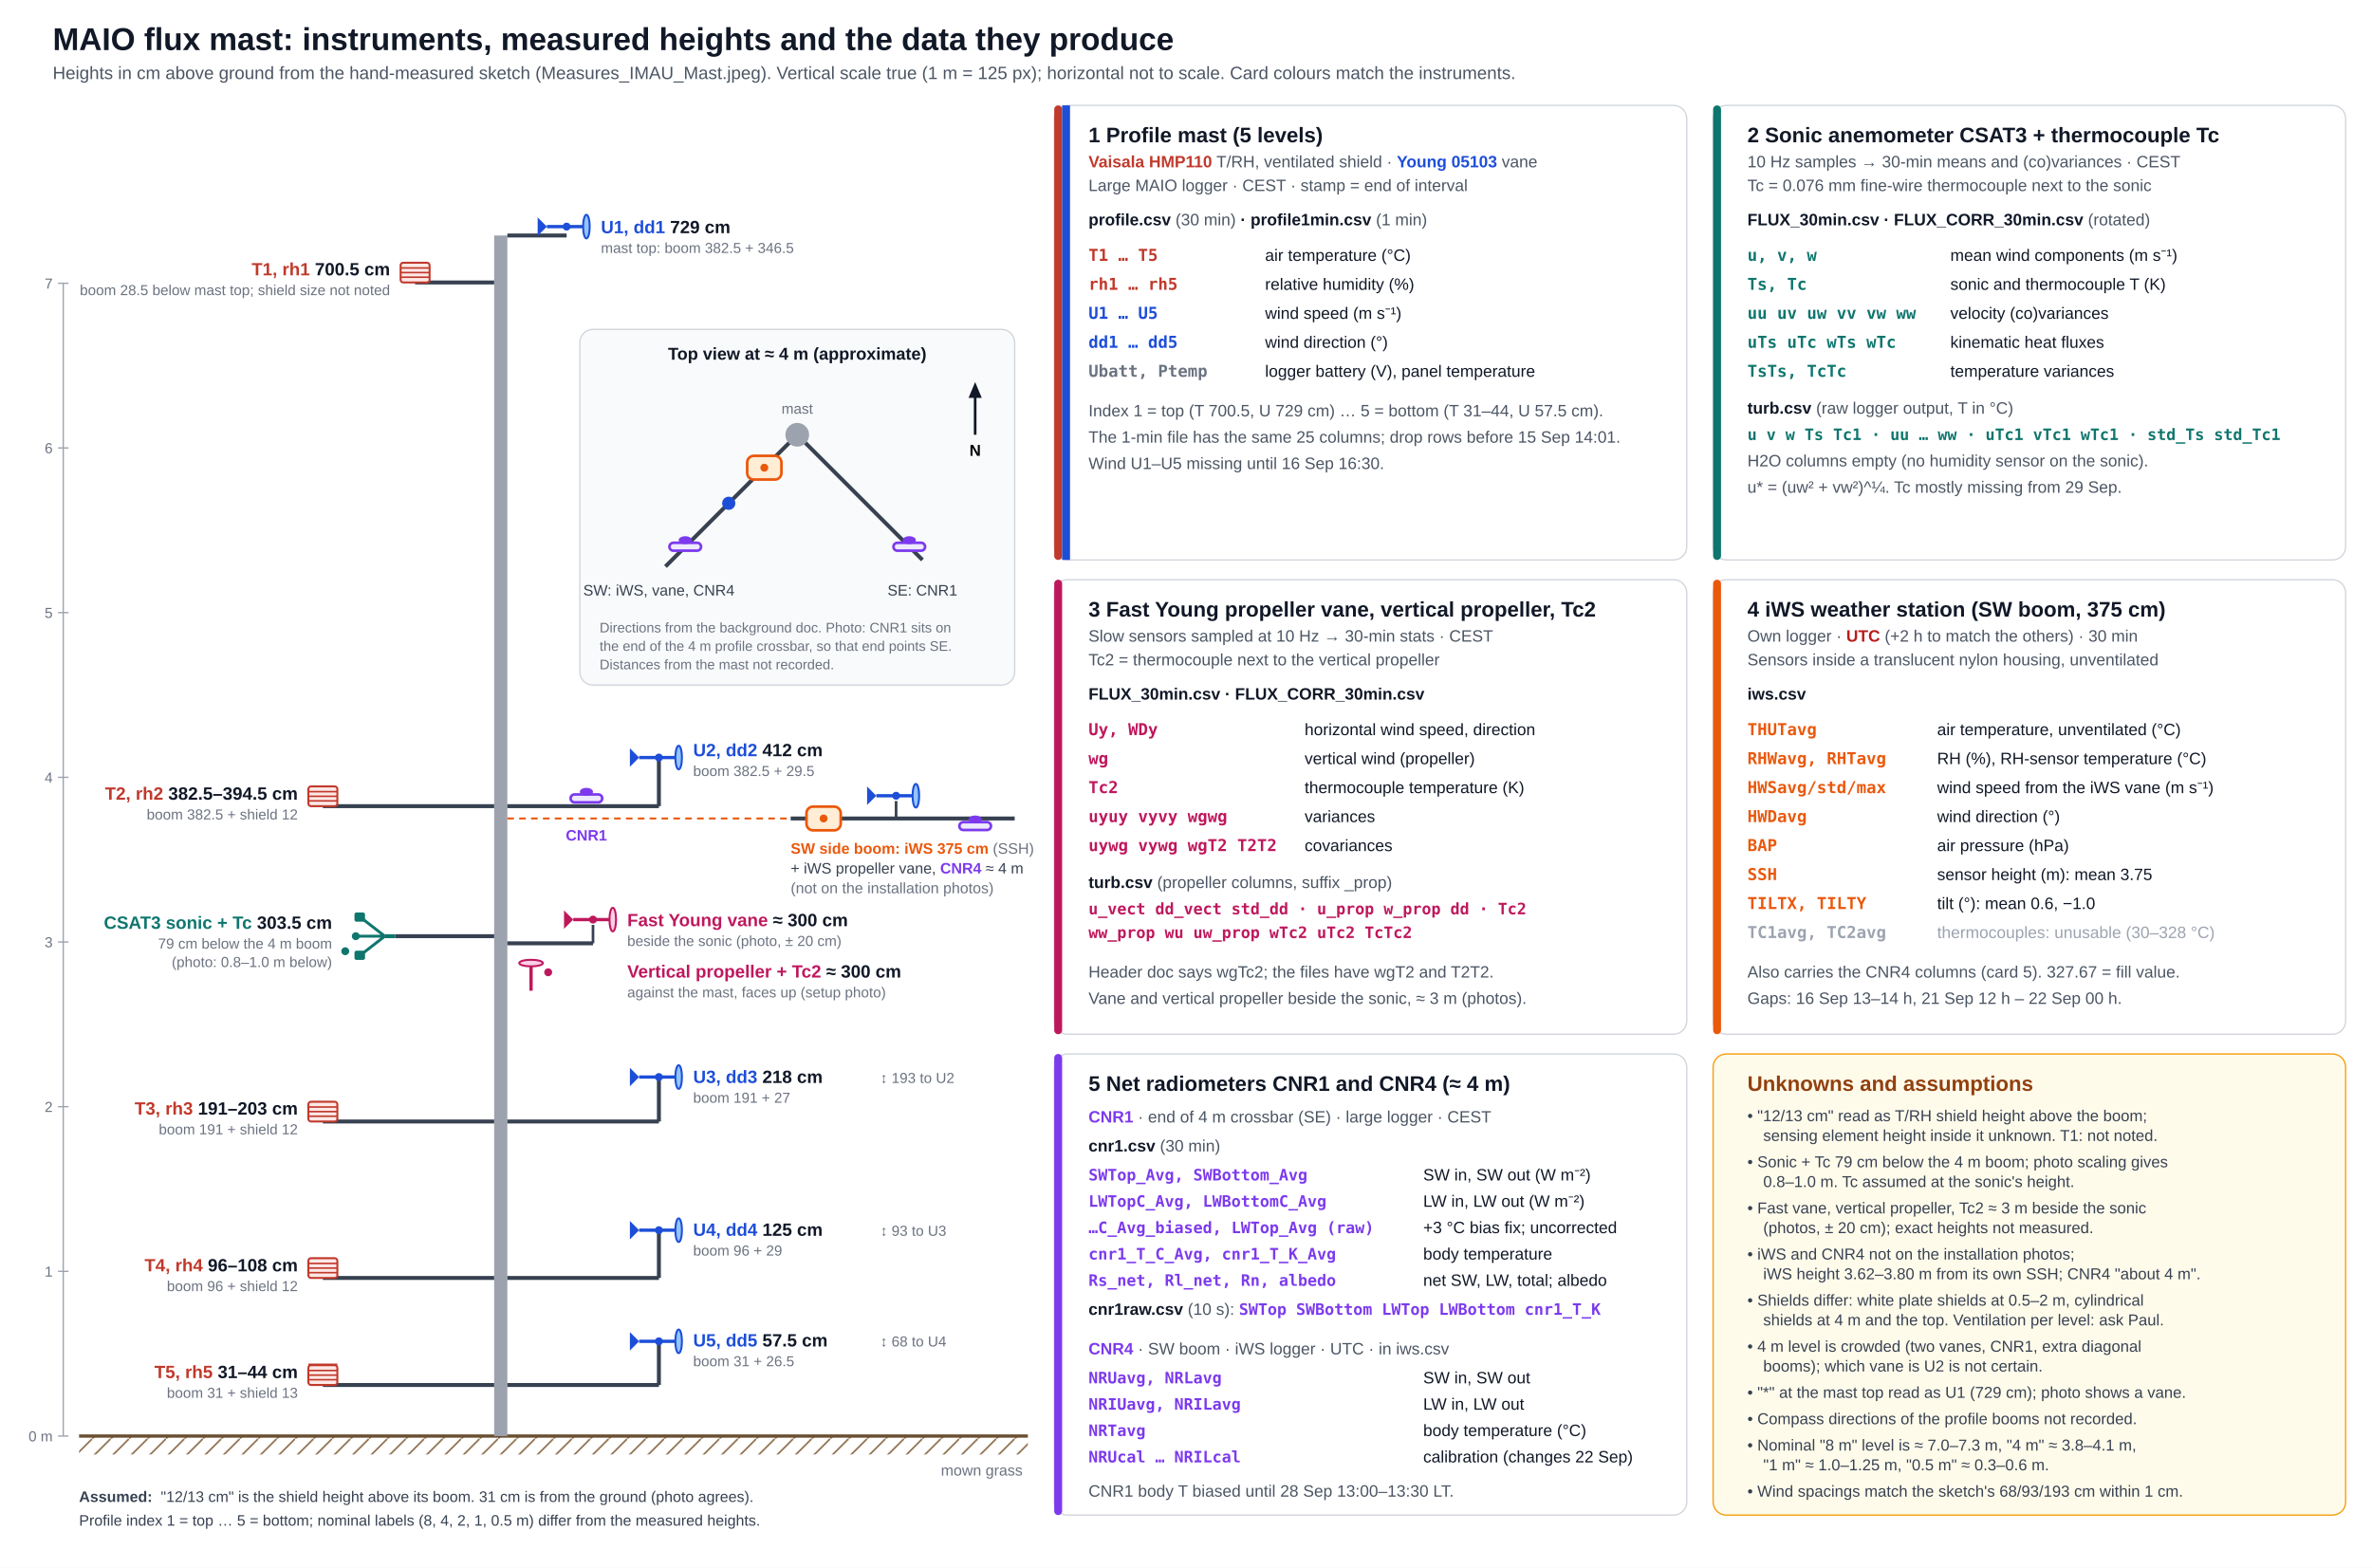
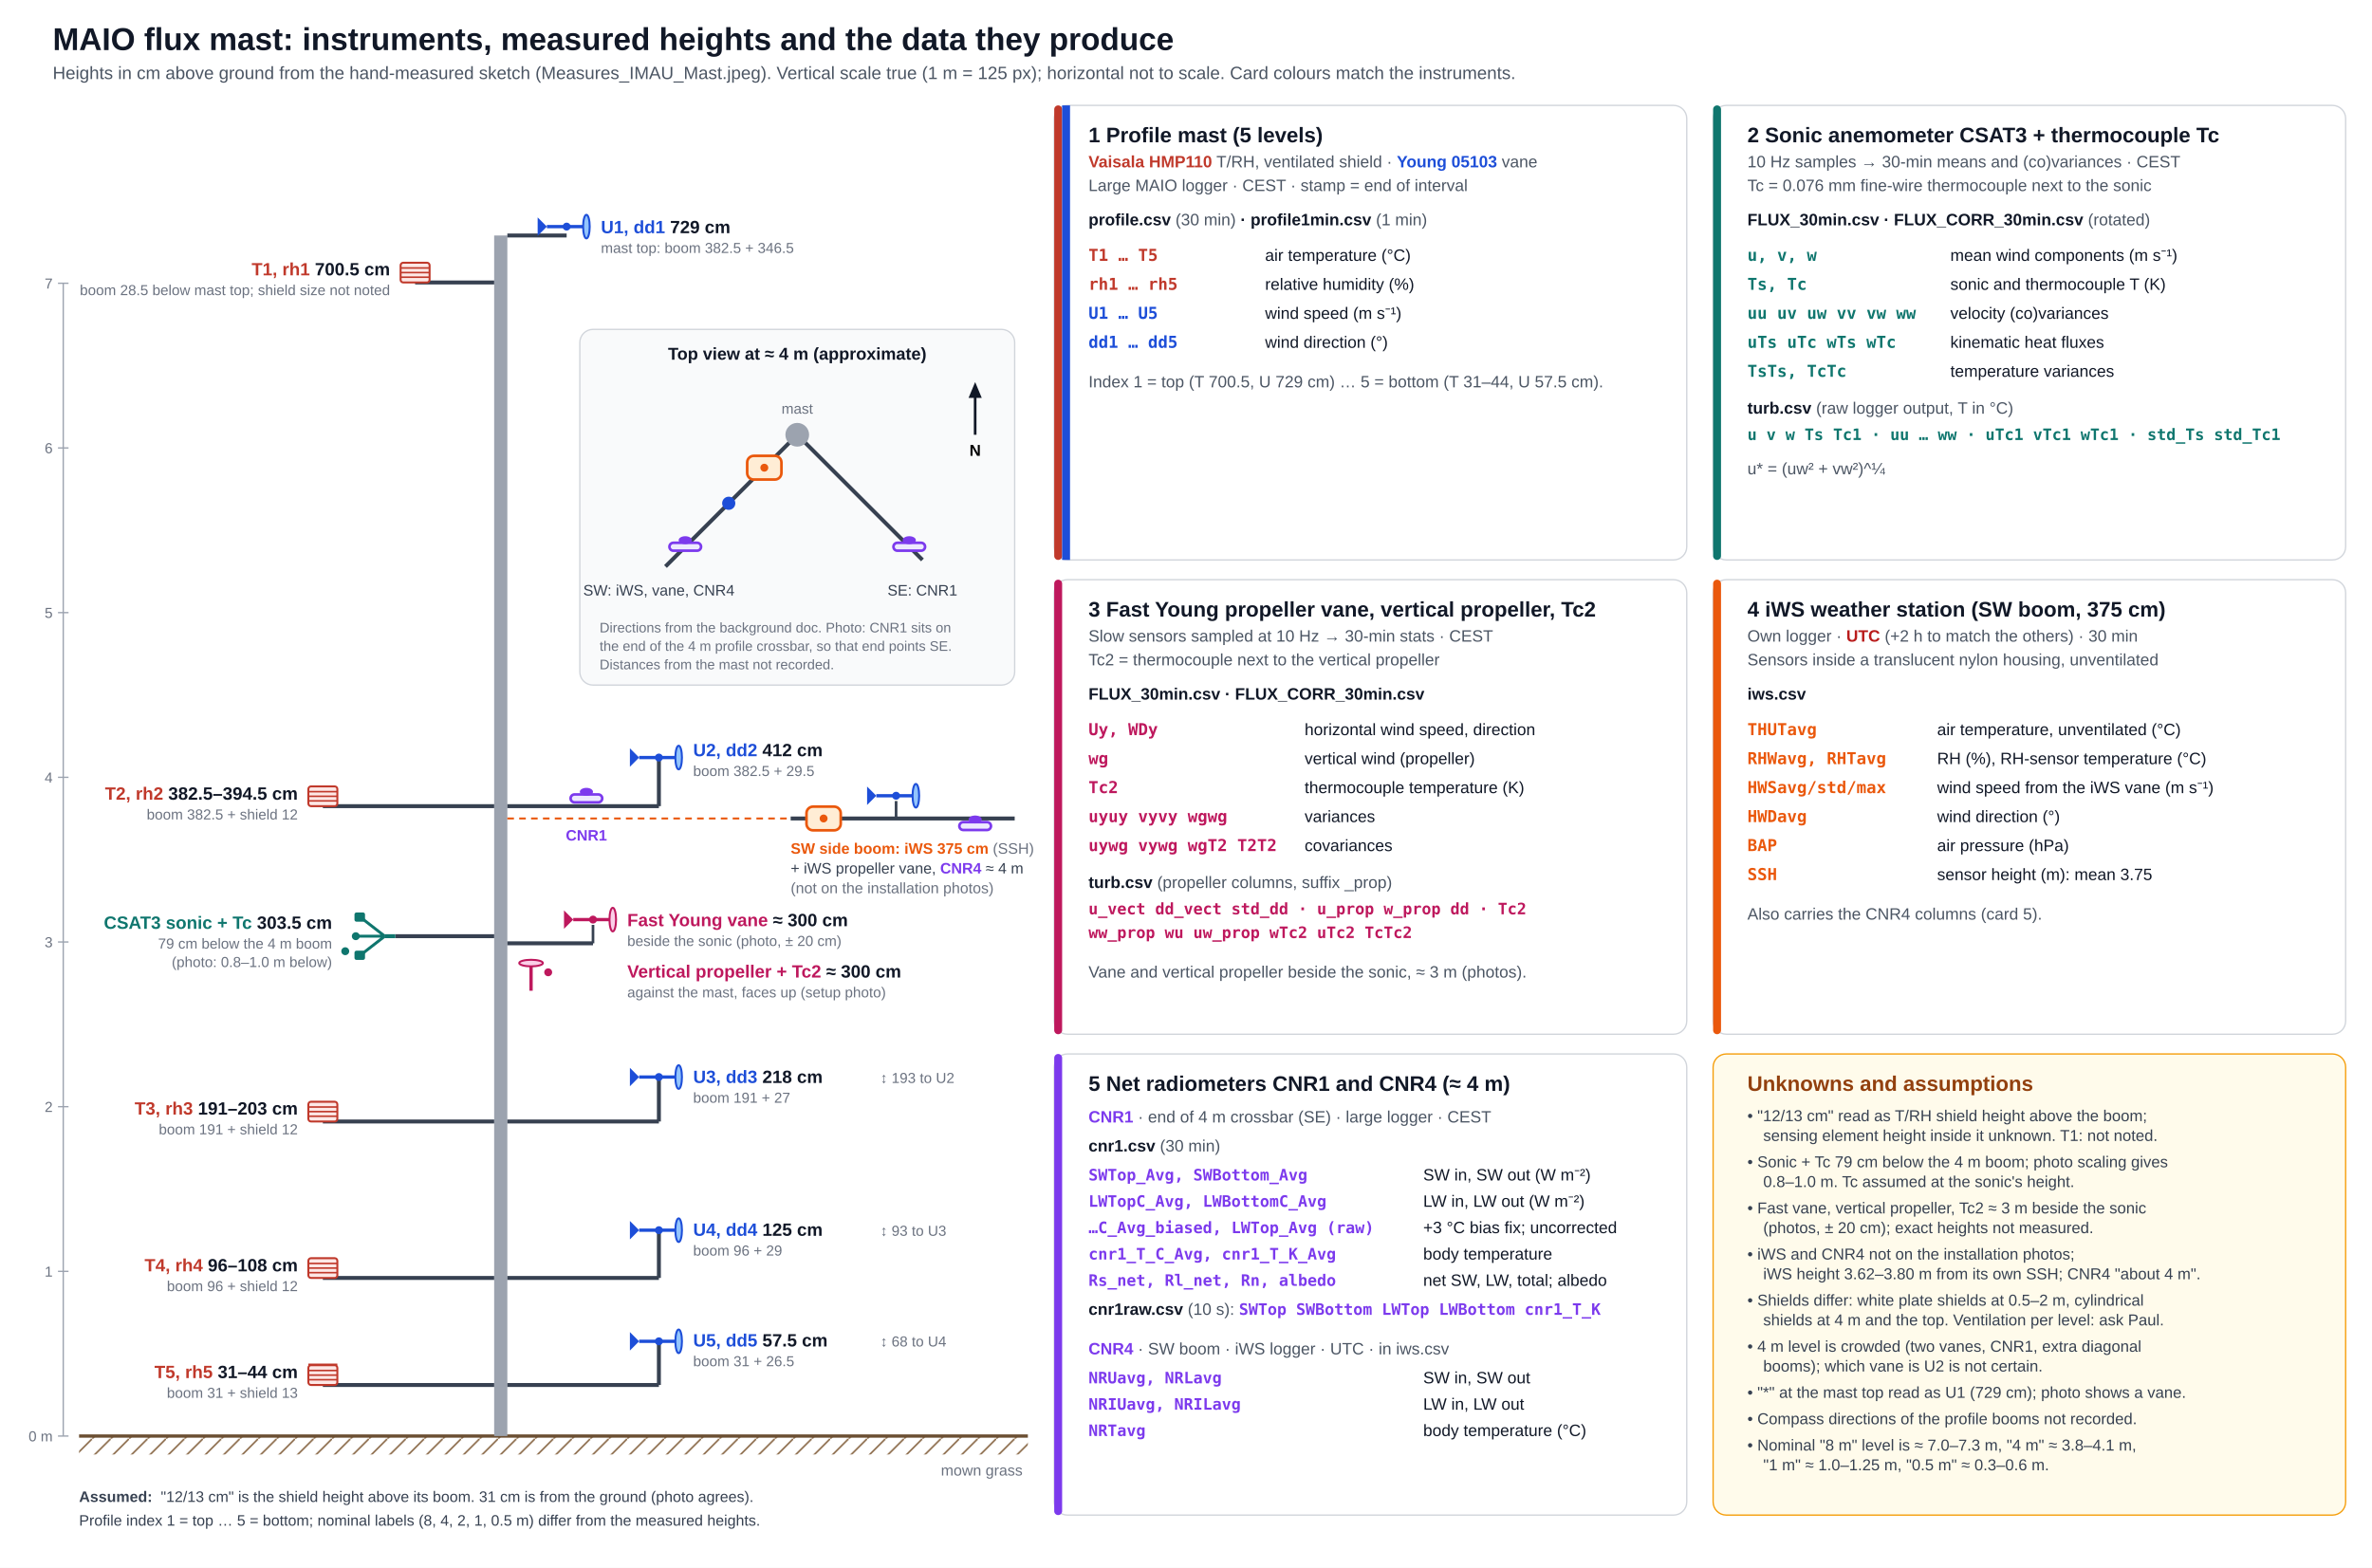
<svg xmlns="http://www.w3.org/2000/svg" width="1800" height="1190" viewBox="0 0 1800 1190" font-family="Segoe UI, Arial, sans-serif">
  <defs>
    <g id="shield">
      <rect x="-11" y="-15" width="22" height="15" rx="2" fill="#fde8e6" stroke="#c0392b" stroke-width="1.5" />
      <line x1="-11" y1="-11" x2="11" y2="-11" stroke="#c0392b" stroke-width="1.2" />
      <line x1="-11" y1="-7.5" x2="11" y2="-7.5" stroke="#c0392b" stroke-width="1.2" />
      <line x1="-11" y1="-4" x2="11" y2="-4" stroke="#c0392b" stroke-width="1.2" />
    </g>
    <g id="vane">
      <line x1="-15" y1="0" x2="13" y2="0" stroke="#1d4ed8" stroke-width="2.5" />
      <path d="M-15,0 L-22,-7 L-22,7 Z" fill="#1d4ed8" />
      <ellipse cx="15" cy="0" rx="2.5" ry="9" fill="#93c5fd" stroke="#1d4ed8" stroke-width="1.5" />
      <circle cx="0" cy="0" r="3" fill="#1d4ed8" />
    </g>
    <g id="vanef">
      <line x1="-15" y1="0" x2="13" y2="0" stroke="#be185d" stroke-width="2.5" />
      <path d="M-15,0 L-22,-7 L-22,7 Z" fill="#be185d" />
      <ellipse cx="15" cy="0" rx="2.5" ry="9" fill="#fbcfe8" stroke="#be185d" stroke-width="1.5" />
      <circle cx="0" cy="0" r="3" fill="#be185d" />
    </g>
    <g id="sonic">
      <line x1="0" y1="0" x2="-8" y2="0" stroke="#0f766e" stroke-width="3" />
      <path d="M-8,0 L-26,-14 M-8,0 L-26,14 M-8,0 L-30,0" stroke="#0f766e" stroke-width="2.2" fill="none" />
      <rect x="-31" y="-18" width="8" height="7" rx="1.5" fill="#0f766e" />
      <rect x="-31" y="11" width="8" height="7" rx="1.5" fill="#0f766e" />
      <circle cx="-30" cy="0" r="3" fill="#0f766e" />
    </g>
    <g id="iws">
      <rect x="-13" y="-9" width="26" height="18" rx="5" fill="#ffedd5" stroke="#ea580c" stroke-width="2" />
      <circle cx="0" cy="0" r="3" fill="#ea580c" />
    </g>
    <g id="cnr">
      <rect x="-12" y="-3" width="24" height="6" rx="3" fill="#ede9fe" stroke="#7c3aed" stroke-width="2" />
      <ellipse cx="0" cy="-5" rx="5" ry="3" fill="#7c3aed" />
    </g>
    <g id="prop">
      <line x1="0" y1="10" x2="0" y2="-10" stroke="#be185d" stroke-width="2.5" />
      <ellipse cx="0" cy="-11" rx="9" ry="2.5" fill="#fbcfe8" stroke="#be185d" stroke-width="1.5" />
    </g>
    <pattern id="hatch" width="14" height="14" patternUnits="userSpaceOnUse">
      <path d="M0,14 L14,0" stroke="#8b6b4a" stroke-width="1.2" />
    </pattern>
  </defs>
  <rect width="1800" height="1190" fill="#ffffff" />
  <text x="40" y="38" font-size="24" font-weight="700" fill="#111827">MAIO flux mast: instruments, measured heights and the data they produce</text>
  <text x="40" y="60" font-size="13.5" fill="#4b5563">Heights in cm above ground from the hand-measured sketch (Measures_IMAU_Mast.jpeg). Vertical scale true (1 m = 125 px); horizontal not to scale. Card colours match the instruments.</text>
  <g font-size="11" fill="#6b7280" stroke="#9ca3af">
    <line x1="48" y1="1090" x2="48" y2="215" stroke-width="1" />
    <line x1="44" y1="1090" x2="52" y2="1090" />
    <line x1="44" y1="965" x2="52" y2="965" />
    <line x1="44" y1="840" x2="52" y2="840" />
    <line x1="44" y1="715" x2="52" y2="715" />
    <line x1="44" y1="590" x2="52" y2="590" />
    <line x1="44" y1="465" x2="52" y2="465" />
    <line x1="44" y1="340" x2="52" y2="340" />
    <line x1="44" y1="215" x2="52" y2="215" />
    <g stroke="none" text-anchor="end">
      <text x="40" y="1094">0 m</text>
      <text x="40" y="969">1</text>
      <text x="40" y="844">2</text>
      <text x="40" y="719">3</text>
      <text x="40" y="594">4</text>
      <text x="40" y="469">5</text>
      <text x="40" y="344">6</text>
      <text x="40" y="219">7</text>
    </g>
  </g>
  <rect x="60" y="1090" width="720" height="14" fill="url(#hatch)" />
  <line x1="60" y1="1090" x2="780" y2="1090" stroke="#6b4f33" stroke-width="2.5" />
  <text x="776" y="1120" font-size="11.5" fill="#6b7280" text-anchor="end">mown grass</text>
  <rect x="375" y="178.75" width="10" height="911.25" fill="#9ca3af" />
  <g stroke="#374151" stroke-width="3">
    <line x1="245" y1="1051.25" x2="375" y2="1051.25" />
    <line x1="245" y1="970" x2="375" y2="970" />
    <line x1="245" y1="851.25" x2="375" y2="851.25" />
    <line x1="245" y1="611.9" x2="375" y2="611.9" />
    <line x1="315" y1="214.4" x2="375" y2="214.4" />
  </g>
  <use href="#shield" x="245" y="1051.25" transform="translate(0,0)" />
  <rect x="234" y="1035" width="22" height="1.5" fill="#c0392b" />
  <use href="#shield" x="245" y="970" />
  <use href="#shield" x="245" y="851.25" />
  <use href="#shield" x="245" y="611.9" />
  <use href="#shield" x="315" y="214.4" />
  <g font-size="13.5" text-anchor="end">
    <text x="226" y="1046" fill="#c0392b" font-weight="700">T5, rh5 <tspan fill="#111827" font-weight="600">31–44 cm</tspan>
    </text>
    <text x="226" y="1061" fill="#6b7280" font-size="11">boom 31 + shield 13</text>
    <text x="226" y="965" fill="#c0392b" font-weight="700">T4, rh4 <tspan fill="#111827" font-weight="600">96–108 cm</tspan>
    </text>
    <text x="226" y="980" fill="#6b7280" font-size="11">boom 96 + shield 12</text>
    <text x="226" y="846" fill="#c0392b" font-weight="700">T3, rh3 <tspan fill="#111827" font-weight="600">191–203 cm</tspan>
    </text>
    <text x="226" y="861" fill="#6b7280" font-size="11">boom 191 + shield 12</text>
    <text x="226" y="607" fill="#c0392b" font-weight="700">T2, rh2 <tspan fill="#111827" font-weight="600">382.5–394.5 cm</tspan>
    </text>
    <text x="226" y="622" fill="#6b7280" font-size="11">boom 382.5 + shield 12</text>
    <text x="296" y="209" fill="#c0392b" font-weight="700">T1, rh1 <tspan fill="#111827" font-weight="600">700.5 cm</tspan>
    </text>
    <text x="296" y="224" fill="#6b7280" font-size="11">boom 28.5 below mast top; shield size not noted</text>
  </g>
  <g stroke="#374151" stroke-width="3">
    <line x1="385" y1="1051.25" x2="500" y2="1051.25" />
    <line x1="500" y1="1051.25" x2="500" y2="1018.1" />
    <line x1="385" y1="970" x2="500" y2="970" />
    <line x1="500" y1="970" x2="500" y2="933.75" />
    <line x1="385" y1="851.25" x2="500" y2="851.25" />
    <line x1="500" y1="851.25" x2="500" y2="817.5" />
    <line x1="385" y1="611.9" x2="500" y2="611.9" />
    <line x1="500" y1="611.9" x2="500" y2="575" />
    <line x1="385" y1="178.75" x2="430" y2="178.75" />
  </g>
  <use href="#vane" x="500" y="1018.1" />
  <use href="#vane" x="500" y="933.75" />
  <use href="#vane" x="500" y="817.5" />
  <use href="#vane" x="500" y="575" />
  <use href="#vane" x="430" y="172" />
  <g font-size="13.5">
    <text x="526" y="1022" fill="#1d4ed8" font-weight="700">U5, dd5 <tspan fill="#111827" font-weight="600">57.5 cm</tspan>
    </text>
    <text x="526" y="1037" fill="#6b7280" font-size="11">boom 31 + 26.5</text>
    <text x="526" y="938" fill="#1d4ed8" font-weight="700">U4, dd4 <tspan fill="#111827" font-weight="600">125 cm</tspan>
    </text>
    <text x="526" y="953" fill="#6b7280" font-size="11">boom 96 + 29</text>
    <text x="526" y="822" fill="#1d4ed8" font-weight="700">U3, dd3 <tspan fill="#111827" font-weight="600">218 cm</tspan>
    </text>
    <text x="526" y="837" fill="#6b7280" font-size="11">boom 191 + 27</text>
    <text x="526" y="574" fill="#1d4ed8" font-weight="700">U2, dd2 <tspan fill="#111827" font-weight="600">412 cm</tspan>
    </text>
    <text x="526" y="589" fill="#6b7280" font-size="11">boom 382.5 + 29.5</text>
    <text x="456" y="177" fill="#1d4ed8" font-weight="700">U1, dd1 <tspan fill="#111827" font-weight="600">729 cm</tspan>
    </text>
    <text x="456" y="192" fill="#6b7280" font-size="11">mast top: boom 382.5 + 346.5</text>
  </g>
  <g font-size="11" fill="#6b7280">
    <text x="668" y="1022">↕ 68 to U4</text>
    <text x="668" y="938">↕ 93 to U3</text>
    <text x="668" y="822">↕ 193 to U2</text>
  </g>
  <line x1="300" y1="710.6" x2="375" y2="710.6" stroke="#374151" stroke-width="3" />
  <use href="#sonic" x="300" y="710.6" />
  <circle cx="262" cy="722" r="3" fill="#0f766e" />
  <g font-size="13.5" text-anchor="end">
    <text x="252" y="705" fill="#0f766e" font-weight="700">CSAT3 sonic + Tc <tspan fill="#111827" font-weight="600">303.5 cm</tspan>
    </text>
    <text x="252" y="720" fill="#6b7280" font-size="11">79 cm below the 4 m boom</text>
    <text x="252" y="734" fill="#6b7280" font-size="11">(photo: 0.8–1.0 m below)</text>
  </g>
  <line x1="385" y1="716" x2="450" y2="716" stroke="#374151" stroke-width="3" />
  <line x1="450" y1="716" x2="450" y2="702" stroke="#374151" stroke-width="2" />
  <use href="#vanef" x="450" y="698" />
  <g font-size="13.5">
    <text x="476" y="703" fill="#be185d" font-weight="700">Fast Young vane <tspan fill="#111827" font-weight="600">≈ 300 cm</tspan>
    </text>
    <text x="476" y="718" fill="#6b7280" font-size="11">beside the sonic (photo, ± 20 cm)</text>
  </g>
  <use href="#prop" x="403" y="742" />
  <circle cx="416" cy="738" r="3" fill="#be185d" />
  <g font-size="13.5">
    <text x="476" y="742" fill="#be185d" font-weight="700">Vertical propeller + Tc2 <tspan fill="#111827" font-weight="600">≈ 300 cm</tspan>
    </text>
    <text x="476" y="757" fill="#6b7280" font-size="11">against the mast, faces up (setup photo)</text>
  </g>
  <use href="#cnr" x="445" y="606" />
  <text x="445" y="638" font-size="11.5" fill="#7c3aed" font-weight="700" text-anchor="middle">CNR1</text>
  <line x1="385" y1="621.25" x2="600" y2="621.25" stroke="#ea580c" stroke-width="1.5" stroke-dasharray="5 4" />
  <line x1="600" y1="621.25" x2="770" y2="621.25" stroke="#374151" stroke-width="3" />
  <use href="#iws" x="625" y="621.25" />
  <line x1="680" y1="621.25" x2="680" y2="608" stroke="#374151" stroke-width="2" />
  <use href="#vane" x="680" y="604" />
  <use href="#cnr" x="740" y="627" />
  <g font-size="11.5">
    <text x="600" y="648" fill="#ea580c" font-weight="700">SW side boom: iWS 375 cm <tspan fill="#6b7280" font-weight="400">(SSH)</tspan>
    </text>
    <text x="600" y="663" fill="#374151">+ iWS propeller vane, <tspan fill="#7c3aed" font-weight="700">CNR4</tspan> ≈ 4 m</text>
    <text x="600" y="678" fill="#6b7280">(not on the installation photos)</text>
  </g>
  <rect x="440" y="250" width="330" height="270" rx="10" fill="#f9fafb" stroke="#d1d5db" />
  <text x="605" y="273" font-size="13" font-weight="700" fill="#111827" text-anchor="middle">Top view at ≈ 4 m (approximate)</text>
  <line x1="740" y1="330" x2="740" y2="296" stroke="#111827" stroke-width="2" />
  <path d="M740,290 L735,302 L745,302 Z" fill="#111827" />
  <text x="740" y="346" font-size="12" font-weight="700" text-anchor="middle">N</text>
  <line x1="605" y1="330" x2="505" y2="430" stroke="#374151" stroke-width="3" />
  <line x1="605" y1="330" x2="700" y2="425" stroke="#374151" stroke-width="3" />
  <circle cx="605" cy="330" r="9" fill="#9ca3af" />
  <text x="605" y="314" font-size="11" fill="#6b7280" text-anchor="middle">mast</text>
  <use href="#iws" x="580" y="355" />
  <circle cx="553" cy="382" r="5" fill="#1d4ed8" />
  <use href="#cnr" x="520" y="415" />
  <use href="#cnr" x="690" y="415" />
  <text x="500" y="452" font-size="11.5" fill="#374151" text-anchor="middle">SW: iWS, vane, CNR4</text>
  <text x="700" y="452" font-size="11.5" fill="#374151" text-anchor="middle">SE: CNR1</text>
  <text x="455" y="480" font-size="10.5" fill="#6b7280">Directions from the background doc. Photo: CNR1 sits on</text>
  <text x="455" y="494" font-size="10.5" fill="#6b7280">the end of the 4 m profile crossbar, so that end points SE.</text>
  <text x="455" y="508" font-size="10.5" fill="#6b7280">Distances from the mast not recorded.</text>
  <g font-size="11.5" fill="#374151">
    <text x="60" y="1140" font-weight="700">Assumed:</text>
    <text x="122" y="1140">"12/13 cm" is the shield height above its boom. 31 cm is from the ground (photo agrees).</text>
    <text x="60" y="1158">Profile index 1 = top … 5 = bottom; nominal labels (8, 4, 2, 1, 0.5 m) differ from the measured heights.</text>
  </g>
  <g font-size="12.5" fill="#111827">
    <rect x="800" y="80" width="480" height="345" rx="10" fill="#ffffff" stroke="#d1d5db" />
    <rect x="800" y="80" width="6" height="345" rx="3" fill="#c0392b" />
    <rect x="806" y="80" width="6" height="345" fill="#1d4ed8" />
    <text x="826" y="108" font-size="16" font-weight="700">1  Profile mast (5 levels)</text>
    <text x="826" y="127" fill="#4b5563">
      <tspan fill="#c0392b" font-weight="600">Vaisala HMP110</tspan> T/RH, ventilated shield · <tspan fill="#1d4ed8" font-weight="600">Young 05103</tspan> vane</text>
    <text x="826" y="145" fill="#4b5563">Large MAIO logger · CEST · stamp = end of interval</text>
    <text x="826" y="171" font-weight="700">profile.csv <tspan font-weight="400" fill="#4b5563">(30 min)</tspan> · profile1min.csv <tspan font-weight="400" fill="#4b5563">(1 min)</tspan>
    </text>
    <g font-family="Consolas, monospace" font-weight="700">
      <text x="826" y="198" fill="#c0392b">T1 … T5</text>
      <text x="826" y="220" fill="#c0392b">rh1 … rh5</text>
      <text x="826" y="242" fill="#1d4ed8">U1 … U5</text>
      <text x="826" y="264" fill="#1d4ed8">dd1 … dd5</text>
-       <text x="826" y="286" fill="#6b7280">Ubatt, Ptemp</text>
    </g>
    <text x="960" y="198">air temperature (°C)</text>
    <text x="960" y="220">relative humidity (%)</text>
    <text x="960" y="242">wind speed (m s⁻¹)</text>
    <text x="960" y="264">wind direction (°)</text>
-     <text x="960" y="286">logger battery (V), panel temperature</text>
-     <text x="826" y="316" fill="#4b5563">Index 1 = top (T 700.5, U 729 cm) … 5 = bottom (T 31–44, U 57.5 cm).</text>
-     <text x="826" y="336" fill="#4b5563">The 1-min file has the same 25 columns; drop rows before 15 Sep 14:01.</text>
-     <text x="826" y="356" fill="#4b5563">Wind U1–U5 missing until 16 Sep 16:30.</text>
+     <text x="826" y="294" fill="#4b5563">Index 1 = top (T 700.5, U 729 cm) … 5 = bottom (T 31–44, U 57.5 cm).</text>
    <rect x="1300" y="80" width="480" height="345" rx="10" fill="#ffffff" stroke="#d1d5db" />
    <rect x="1300" y="80" width="6" height="345" rx="3" fill="#0f766e" />
    <text x="1326" y="108" font-size="16" font-weight="700">2  Sonic anemometer CSAT3 + thermocouple Tc</text>
    <text x="1326" y="127" fill="#4b5563">10 Hz samples → 30-min means and (co)variances · CEST</text>
    <text x="1326" y="145" fill="#4b5563">Tc = 0.076 mm fine-wire thermocouple next to the sonic</text>
    <text x="1326" y="171" font-weight="700">FLUX_30min.csv · FLUX_CORR_30min.csv <tspan font-weight="400" fill="#4b5563">(rotated)</tspan>
    </text>
    <g font-family="Consolas, monospace" font-weight="700" fill="#0f766e">
      <text x="1326" y="198">u, v, w</text>
      <text x="1326" y="220">Ts, Tc</text>
      <text x="1326" y="242">uu uv uw vv vw ww</text>
      <text x="1326" y="264">uTs uTc wTs wTc</text>
      <text x="1326" y="286">TsTs, TcTc</text>
    </g>
    <text x="1480" y="198">mean wind components (m s⁻¹)</text>
    <text x="1480" y="220">sonic and thermocouple T (K)</text>
    <text x="1480" y="242">velocity (co)variances</text>
    <text x="1480" y="264">kinematic heat fluxes</text>
    <text x="1480" y="286">temperature variances</text>
    <text x="1326" y="314" font-weight="700">turb.csv <tspan font-weight="400" fill="#4b5563">(raw logger output, T in °C)</tspan>
    </text>
    <text x="1326" y="334" font-family="Consolas, monospace" font-size="12" fill="#0f766e" font-weight="700">u v w Ts Tc1 · uu … ww · uTc1 vTc1 wTc1 · std_Ts std_Tc1</text>
-     <text x="1326" y="354" fill="#4b5563">H2O columns empty (no humidity sensor on the sonic).</text>
-     <text x="1326" y="374" fill="#4b5563">u* = (uw² + vw²)^¼. Tc mostly missing from 29 Sep.</text>
+     <text x="1326" y="360" fill="#4b5563">u* = (uw² + vw²)^¼</text>
    <rect x="800" y="440" width="480" height="345" rx="10" fill="#ffffff" stroke="#d1d5db" />
    <rect x="800" y="440" width="6" height="345" rx="3" fill="#be185d" />
    <text x="826" y="468" font-size="16" font-weight="700">3  Fast Young propeller vane, vertical propeller, Tc2</text>
    <text x="826" y="487" fill="#4b5563">Slow sensors sampled at 10 Hz → 30-min stats · CEST</text>
    <text x="826" y="505" fill="#4b5563">Tc2 = thermocouple next to the vertical propeller</text>
    <text x="826" y="531" font-weight="700">FLUX_30min.csv · FLUX_CORR_30min.csv</text>
    <g font-family="Consolas, monospace" font-weight="700" fill="#be185d">
      <text x="826" y="558">Uy, WDy</text>
      <text x="826" y="580">wg</text>
      <text x="826" y="602">Tc2</text>
      <text x="826" y="624">uyuy vyvy wgwg</text>
      <text x="826" y="646">uywg vywg wgT2 T2T2</text>
    </g>
    <text x="990" y="558">horizontal wind speed, direction</text>
    <text x="990" y="580">vertical wind (propeller)</text>
    <text x="990" y="602">thermocouple temperature (K)</text>
    <text x="990" y="624">variances</text>
    <text x="990" y="646">covariances</text>
    <text x="826" y="674" font-weight="700">turb.csv <tspan font-weight="400" fill="#4b5563">(propeller columns, suffix _prop)</tspan>
    </text>
    <text x="826" y="694" font-family="Consolas, monospace" font-size="12" fill="#be185d" font-weight="700">u_vect dd_vect std_dd · u_prop w_prop dd · Tc2</text>
    <text x="826" y="712" font-family="Consolas, monospace" font-size="12" fill="#be185d" font-weight="700">ww_prop wu uw_prop wTc2 uTc2 TcTc2</text>
-     <text x="826" y="742" fill="#4b5563">Header doc says wgTc2; the files have wgT2 and T2T2.</text>
-     <text x="826" y="762" fill="#4b5563">Vane and vertical propeller beside the sonic, ≈ 3 m (photos).</text>
+     <text x="826" y="742" fill="#4b5563">Vane and vertical propeller beside the sonic, ≈ 3 m (photos).</text>
    <rect x="1300" y="440" width="480" height="345" rx="10" fill="#ffffff" stroke="#d1d5db" />
    <rect x="1300" y="440" width="6" height="345" rx="3" fill="#ea580c" />
    <text x="1326" y="468" font-size="16" font-weight="700">4  iWS weather station (SW boom, 375 cm)</text>
    <text x="1326" y="487" fill="#4b5563">Own logger · <tspan fill="#b91c1c" font-weight="700">UTC</tspan> (+2 h to match the others) · 30 min</text>
    <text x="1326" y="505" fill="#4b5563">Sensors inside a translucent nylon housing, unventilated</text>
    <text x="1326" y="531" font-weight="700">iws.csv</text>
    <g font-family="Consolas, monospace" font-weight="700" fill="#ea580c">
      <text x="1326" y="558">THUTavg</text>
      <text x="1326" y="580">RHWavg, RHTavg</text>
      <text x="1326" y="602">HWSavg/std/max</text>
      <text x="1326" y="624">HWDavg</text>
      <text x="1326" y="646">BAP</text>
      <text x="1326" y="668">SSH</text>
-       <text x="1326" y="690">TILTX, TILTY</text>
-       <text x="1326" y="712" fill="#9ca3af">TC1avg, TC2avg</text>
    </g>
    <text x="1470" y="558">air temperature, unventilated (°C)</text>
    <text x="1470" y="580">RH (%), RH-sensor temperature (°C)</text>
    <text x="1470" y="602">wind speed from the iWS vane (m s⁻¹)</text>
    <text x="1470" y="624">wind direction (°)</text>
    <text x="1470" y="646">air pressure (hPa)</text>
    <text x="1470" y="668">sensor height (m): mean 3.75</text>
-     <text x="1470" y="690">tilt (°): mean 0.6, −1.0</text>
-     <text x="1470" y="712" fill="#9ca3af">thermocouples: unusable (30–328 °C)</text>
-     <text x="1326" y="742" fill="#4b5563">Also carries the CNR4 columns (card 5). 327.67 = fill value.</text>
-     <text x="1326" y="762" fill="#4b5563">Gaps: 16 Sep 13–14 h, 21 Sep 12 h – 22 Sep 00 h.</text>
+     <text x="1326" y="698" fill="#4b5563">Also carries the CNR4 columns (card 5).</text>
    <rect x="800" y="800" width="480" height="350" rx="10" fill="#ffffff" stroke="#d1d5db" />
    <rect x="800" y="800" width="6" height="350" rx="3" fill="#7c3aed" />
    <text x="826" y="828" font-size="16" font-weight="700">5  Net radiometers CNR1 and CNR4 (≈ 4 m)</text>
    <text x="826" y="852" font-weight="700" fill="#7c3aed">CNR1 <tspan fill="#4b5563" font-weight="400">· end of 4 m crossbar (SE) · large logger · CEST</tspan>
    </text>
    <text x="826" y="874" font-weight="700">cnr1.csv <tspan font-weight="400" fill="#4b5563">(30 min)</tspan>
    </text>
    <g font-family="Consolas, monospace" font-weight="700" fill="#7c3aed" font-size="12">
      <text x="826" y="896">SWTop_Avg, SWBottom_Avg</text>
      <text x="826" y="916">LWTopC_Avg, LWBottomC_Avg</text>
      <text x="826" y="936">…C_Avg_biased, LWTop_Avg (raw)</text>
      <text x="826" y="956">cnr1_T_C_Avg, cnr1_T_K_Avg</text>
      <text x="826" y="976">Rs_net, Rl_net, Rn, albedo</text>
    </g>
    <text x="1080" y="896">SW in, SW out (W m⁻²)</text>
    <text x="1080" y="916">LW in, LW out (W m⁻²)</text>
    <text x="1080" y="936">+3 °C bias fix; uncorrected</text>
    <text x="1080" y="956">body temperature</text>
    <text x="1080" y="976">net SW, LW, total; albedo</text>
    <text x="826" y="998" font-weight="700">cnr1raw.csv <tspan font-weight="400" fill="#4b5563">(10 s):</tspan>
      <tspan font-family="Consolas, monospace" fill="#7c3aed" font-size="12">SWTop SWBottom LWTop LWBottom cnr1_T_K</tspan>
    </text>
    <text x="826" y="1028" font-weight="700" fill="#7c3aed">CNR4 <tspan fill="#4b5563" font-weight="400">· SW boom · iWS logger · UTC · in iws.csv</tspan>
    </text>
    <g font-family="Consolas, monospace" font-weight="700" fill="#7c3aed" font-size="12">
      <text x="826" y="1050">NRUavg, NRLavg</text>
      <text x="826" y="1070">NRIUavg, NRILavg</text>
      <text x="826" y="1090">NRTavg</text>
-       <text x="826" y="1110">NRUcal … NRILcal</text>
    </g>
    <text x="1080" y="1050">SW in, SW out</text>
    <text x="1080" y="1070">LW in, LW out</text>
    <text x="1080" y="1090">body temperature (°C)</text>
-     <text x="1080" y="1110">calibration (changes 22 Sep)</text>
-     <text x="826" y="1136" fill="#4b5563">CNR1 body T biased until 28 Sep 13:00–13:30 LT.</text>
    <rect x="1300" y="800" width="480" height="350" rx="10" fill="#fffbeb" stroke="#f59e0b" />
    <text x="1326" y="828" font-size="16" font-weight="700" fill="#92400e">Unknowns and assumptions</text>
    <g fill="#374151" font-size="12">
      <text x="1326" y="851">• "12/13 cm" read as T/RH shield height above the boom;</text>
      <text x="1338" y="866">sensing element height inside it unknown. T1: not noted.</text>
      <text x="1326" y="886">• Sonic + Tc 79 cm below the 4 m boom; photo scaling gives</text>
      <text x="1338" y="901">0.8–1.0 m. Tc assumed at the sonic's height.</text>
      <text x="1326" y="921">• Fast vane, vertical propeller, Tc2 ≈ 3 m beside the sonic</text>
      <text x="1338" y="936">(photos, ± 20 cm); exact heights not measured.</text>
      <text x="1326" y="956">• iWS and CNR4 not on the installation photos;</text>
      <text x="1338" y="971">iWS height 3.62–3.80 m from its own SSH; CNR4 "about 4 m".</text>
      <text x="1326" y="991">• Shields differ: white plate shields at 0.5–2 m, cylindrical</text>
      <text x="1338" y="1006">shields at 4 m and the top. Ventilation per level: ask Paul.</text>
      <text x="1326" y="1026">• 4 m level is crowded (two vanes, CNR1, extra diagonal</text>
      <text x="1338" y="1041">booms); which vane is U2 is not certain.</text>
      <text x="1326" y="1061">• "*" at the mast top read as U1 (729 cm); photo shows a vane.</text>
      <text x="1326" y="1081">• Compass directions of the profile booms not recorded.</text>
      <text x="1326" y="1101">• Nominal "8 m" level is ≈ 7.0–7.3 m, "4 m" ≈ 3.8–4.1 m,</text>
      <text x="1338" y="1116">"1 m" ≈ 1.0–1.25 m, "0.5 m" ≈ 0.3–0.6 m.</text>
-       <text x="1326" y="1136">• Wind spacings match the sketch's 68/93/193 cm within 1 cm.</text>
    </g>
  </g>
</svg>
